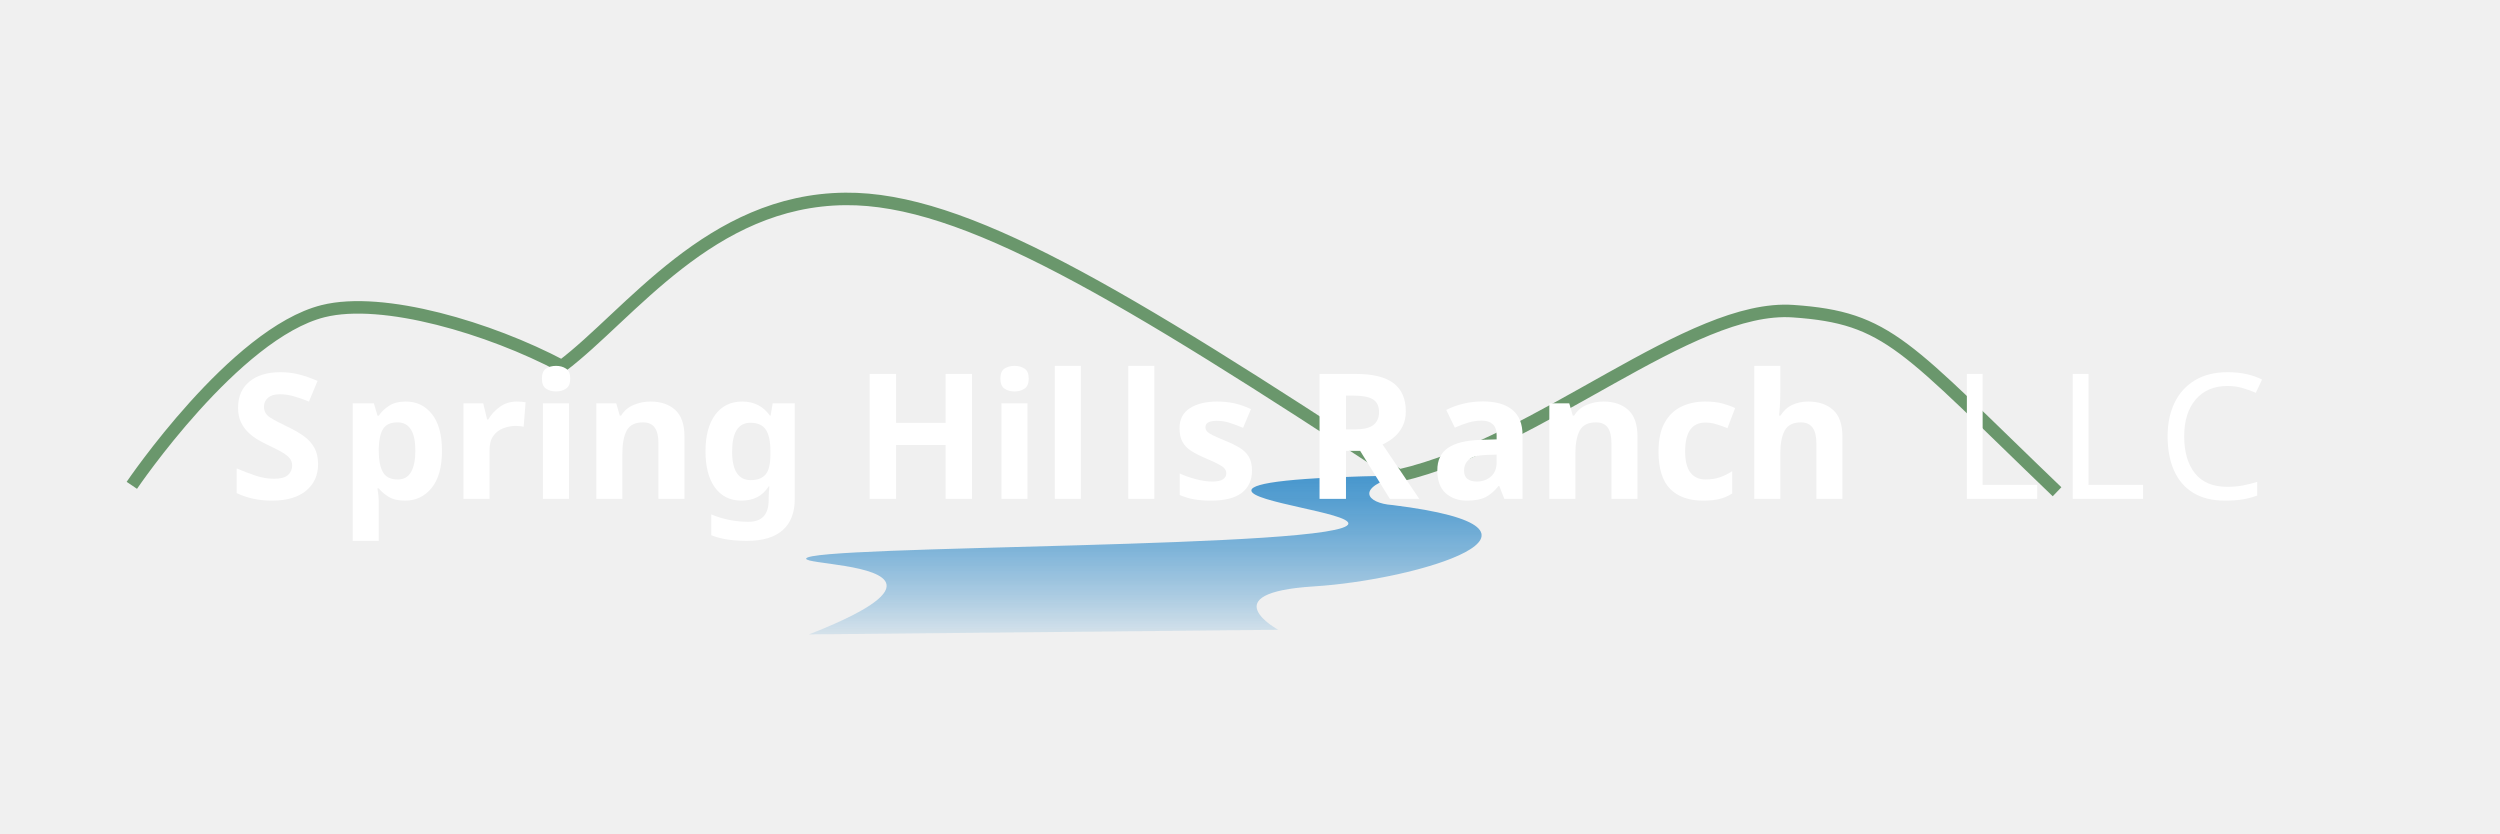
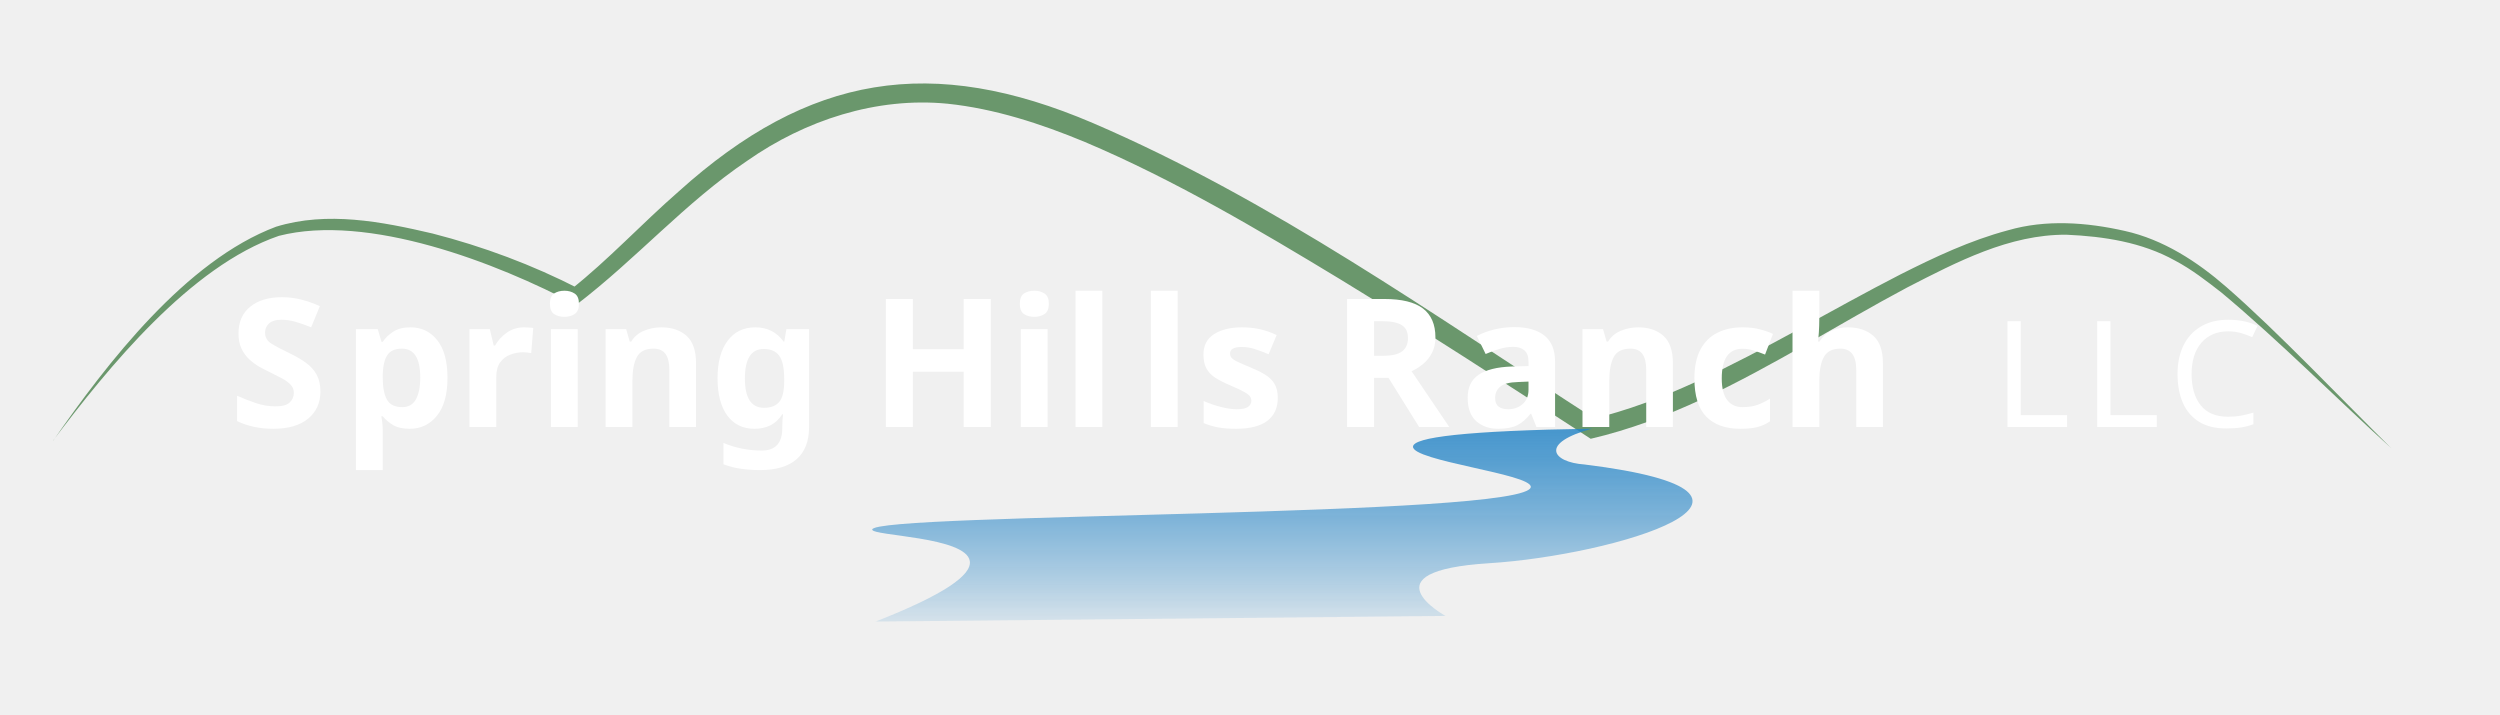
- <svg xmlns="http://www.w3.org/2000/svg" id="Layer_1" data-name="Layer 1" viewBox="0 0 600 200">
+ <svg xmlns="http://www.w3.org/2000/svg" id="Layer_1" data-name="Layer 1" viewBox="0 0 350 100">
  <defs>
    <style>
      .cls-1 {
-         fill: none;
-         stroke: #6a976c;
-         stroke-miterlimit: 10;
-         stroke-width: 3px;
-       }
- 
-       .cls-2 {
-         fill: url(#linear-gradient);
-         stroke-width: 0px;
-       }
- 
-       .cls-3 {
        letter-spacing: 0em;
      }

-       .cls-3, .cls-4, .cls-5 {
+       .cls-1, .cls-2, .cls-3, .cls-4 {
        font-family: RobotoSerifNormalRoman-SemiBold, 'Roboto Serif';
+         font-size: 25.11px;
        font-variation-settings: 'wdth' 100, 'opsz' 20, 'wght' 600, 'GRAD' 0;
        font-weight: 600;
      }

-       .cls-6 {
-         fill: #fff;
-         font-size: 42px;
+       .cls-2 {
+         letter-spacing: 0em;
      }

-       .cls-7, .cls-8 {
+       .cls-5 {
+         letter-spacing: -.03em;
+       }
+ 
+       .cls-5, .cls-6 {
        font-family: RobotoSerifNormalItalic-Light, 'Roboto Serif';
+         font-size: 20.75px;
        font-variation-settings: 'wdth' 100, 'opsz' 20, 'wght' 300, 'GRAD' 0;
        font-weight: 300;
      }

-       .cls-8 {
-         letter-spacing: -.03em;
+       .cls-7 {
+         fill: url(#linear-gradient);
+       }
+ 
+       .cls-7, .cls-8 {
+         stroke-width: 0px;
+       }
+ 
+       .cls-9 {
+         fill: #fff;
      }

      .cls-4 {
        letter-spacing: 0em;
      }
+ 
+       .cls-8 {
+         fill: #6a976c;
+       }
    </style>
-     <linearGradient id="linear-gradient" x1="274.53" y1="83.93" x2="274.53" y2="164.93" gradientUnits="userSpaceOnUse">
+     <linearGradient id="linear-gradient" x1="179.54" y1="38.61" x2="179.54" y2="96" gradientUnits="userSpaceOnUse">
      <stop offset=".11" stop-color="#2484c6" />
      <stop offset=".2" stop-color="#2484c6" stop-opacity=".97" />
      <stop offset=".31" stop-color="#2484c6" stop-opacity=".89" />
      <stop offset=".45" stop-color="#2484c6" stop-opacity=".75" />
      <stop offset=".59" stop-color="#2484c6" stop-opacity=".56" />
      <stop offset=".74" stop-color="#2484c6" stop-opacity=".32" />
      <stop offset=".9" stop-color="#2484c6" stop-opacity=".03" />
      <stop offset=".92" stop-color="#2484c6" stop-opacity="0" />
    </linearGradient>
  </defs>
-   <path class="cls-1" d="m31.64,116.48s24.7-36.48,45.89-41.8c14.39-3.61,40.06,4.05,57.32,13.19,16.33-12.31,35.55-39.86,68.05-40.13,28.38-.24,65.94,22.46,132.91,66.4,33.97-7.84,69.76-41.19,94.55-39.46,23,1.6,26.71,8.2,63.33,43.34" />
-   <path class="cls-2" d="m335.8,114.13c-25.33.4-35.34,1.72-35.47,3.55-.2,2.83,23.41,5.4,23.28,7.98-.32,6.02-130.07,5.08-130.13,8.42-.02,1.26,18.52,1.38,19.29,6.21.43,2.73-4.86,6.58-18.62,11.97l112.62-1.11s-16.18-8.87,8.65-10.42,65.4-13.75,18.84-19.51c-6.43-.44-9.08-4.24,1.55-7.09Z" />
-   <text class="cls-6" transform="translate(54.87 119.73)">
-     <tspan class="cls-4" x="0" y="0">S</tspan>
-     <tspan class="cls-5" x="26.5" y="0">pring Hil</tspan>
-     <tspan class="cls-4" x="212.64" y="0">l</tspan>
-     <tspan class="cls-5" x="226.33" y="0">s </tspan>
-     <tspan class="cls-3" x="258.04" y="0">R</tspan>
-     <tspan class="cls-5" x="288.32" y="0" xml:space="preserve">anch  </tspan>
-     <tspan class="cls-7" x="413.1" y="0">L</tspan>
-     <tspan class="cls-8" x="438.51" y="0">L</tspan>
-     <tspan class="cls-7" x="462.79" y="0">C</tspan>
+   <g>
+     <path class="cls-8" d="m7.46,61.67c7.5-10.81,18.56-25.19,31.19-29.93,7.15-2.2,14.81-.71,21.9.95,7.1,1.82,13.99,4.39,20.53,7.75,0,0-1.16.09-1.16.09,5.24-4.14,9.9-9.19,15.09-13.72,18.26-16.46,35.46-19.21,57.98-9.59,25.23,10.84,47.71,26.89,70.68,41.68,0,0-1.03-.18-1.03-.18,5.11-1.2,10.08-3.09,14.91-5.32,9.73-4.48,18.93-10.07,28.49-14.97,4.82-2.43,9.76-4.77,15.08-6.19,5.3-1.54,11-1.12,16.35.09,5.39,1.2,10.14,4.29,14.23,7.86,7.25,6.31,16.21,15.79,23.09,22.57-7.94-7.21-15.53-14.9-23.75-21.77-2.1-1.64-4.21-3.28-6.54-4.51-4.64-2.58-9.97-3.39-15.21-3.62-7.98-.05-15.3,3.8-22.29,7.39-4.72,2.51-9.35,5.23-14.03,7.89-9.58,5.43-19.41,10.76-30.27,13.29-11.59-7.55-23.2-15.08-34.99-22.28-11.59-7.02-23.35-13.99-35.82-19.27-6.21-2.58-12.66-4.67-19.24-5.36-9.94-.97-19.92,2.3-28.04,7.99-8.71,5.87-15.5,13.73-23.94,20.17-11.12-5.9-29.16-12.85-41.63-9.66-12.4,4.26-23.84,18.37-31.6,28.65h0Z" />
+     <path class="cls-7" d="m222.95,60.01c-17.95.29-25.04,1.22-25.13,2.51-.14,2.01,16.59,3.83,16.49,5.65-.22,4.27-92.15,3.6-92.2,5.97-.02.9,13.12.98,13.66,4.4.31,1.93-3.44,4.66-13.19,8.48l79.79-.79s-11.47-6.28,6.13-7.38c17.59-1.1,46.33-9.74,13.35-13.82-4.55-.31-6.43-3.01,1.1-5.03Z" />
+   </g>
+   <text class="cls-9" transform="translate(32.03 59.78)">
+     <tspan class="cls-1" x="0" y="0">S</tspan>
+     <tspan class="cls-3" x="15.85" y="0">pring Hil</tspan>
+     <tspan class="cls-2" x="127.14" y="0">l</tspan>
+     <tspan class="cls-3" x="135.33" y="0">s </tspan>
+     <tspan class="cls-4" x="154.29" y="0">R</tspan>
+     <tspan class="cls-3" x="172.4" y="0" xml:space="preserve">anch  </tspan>
+     <tspan class="cls-6" x="247" y="0">L</tspan>
+     <tspan class="cls-5" x="259.56" y="0">L</tspan>
+     <tspan class="cls-6" x="271.56" y="0">C</tspan>
  </text>
</svg>
